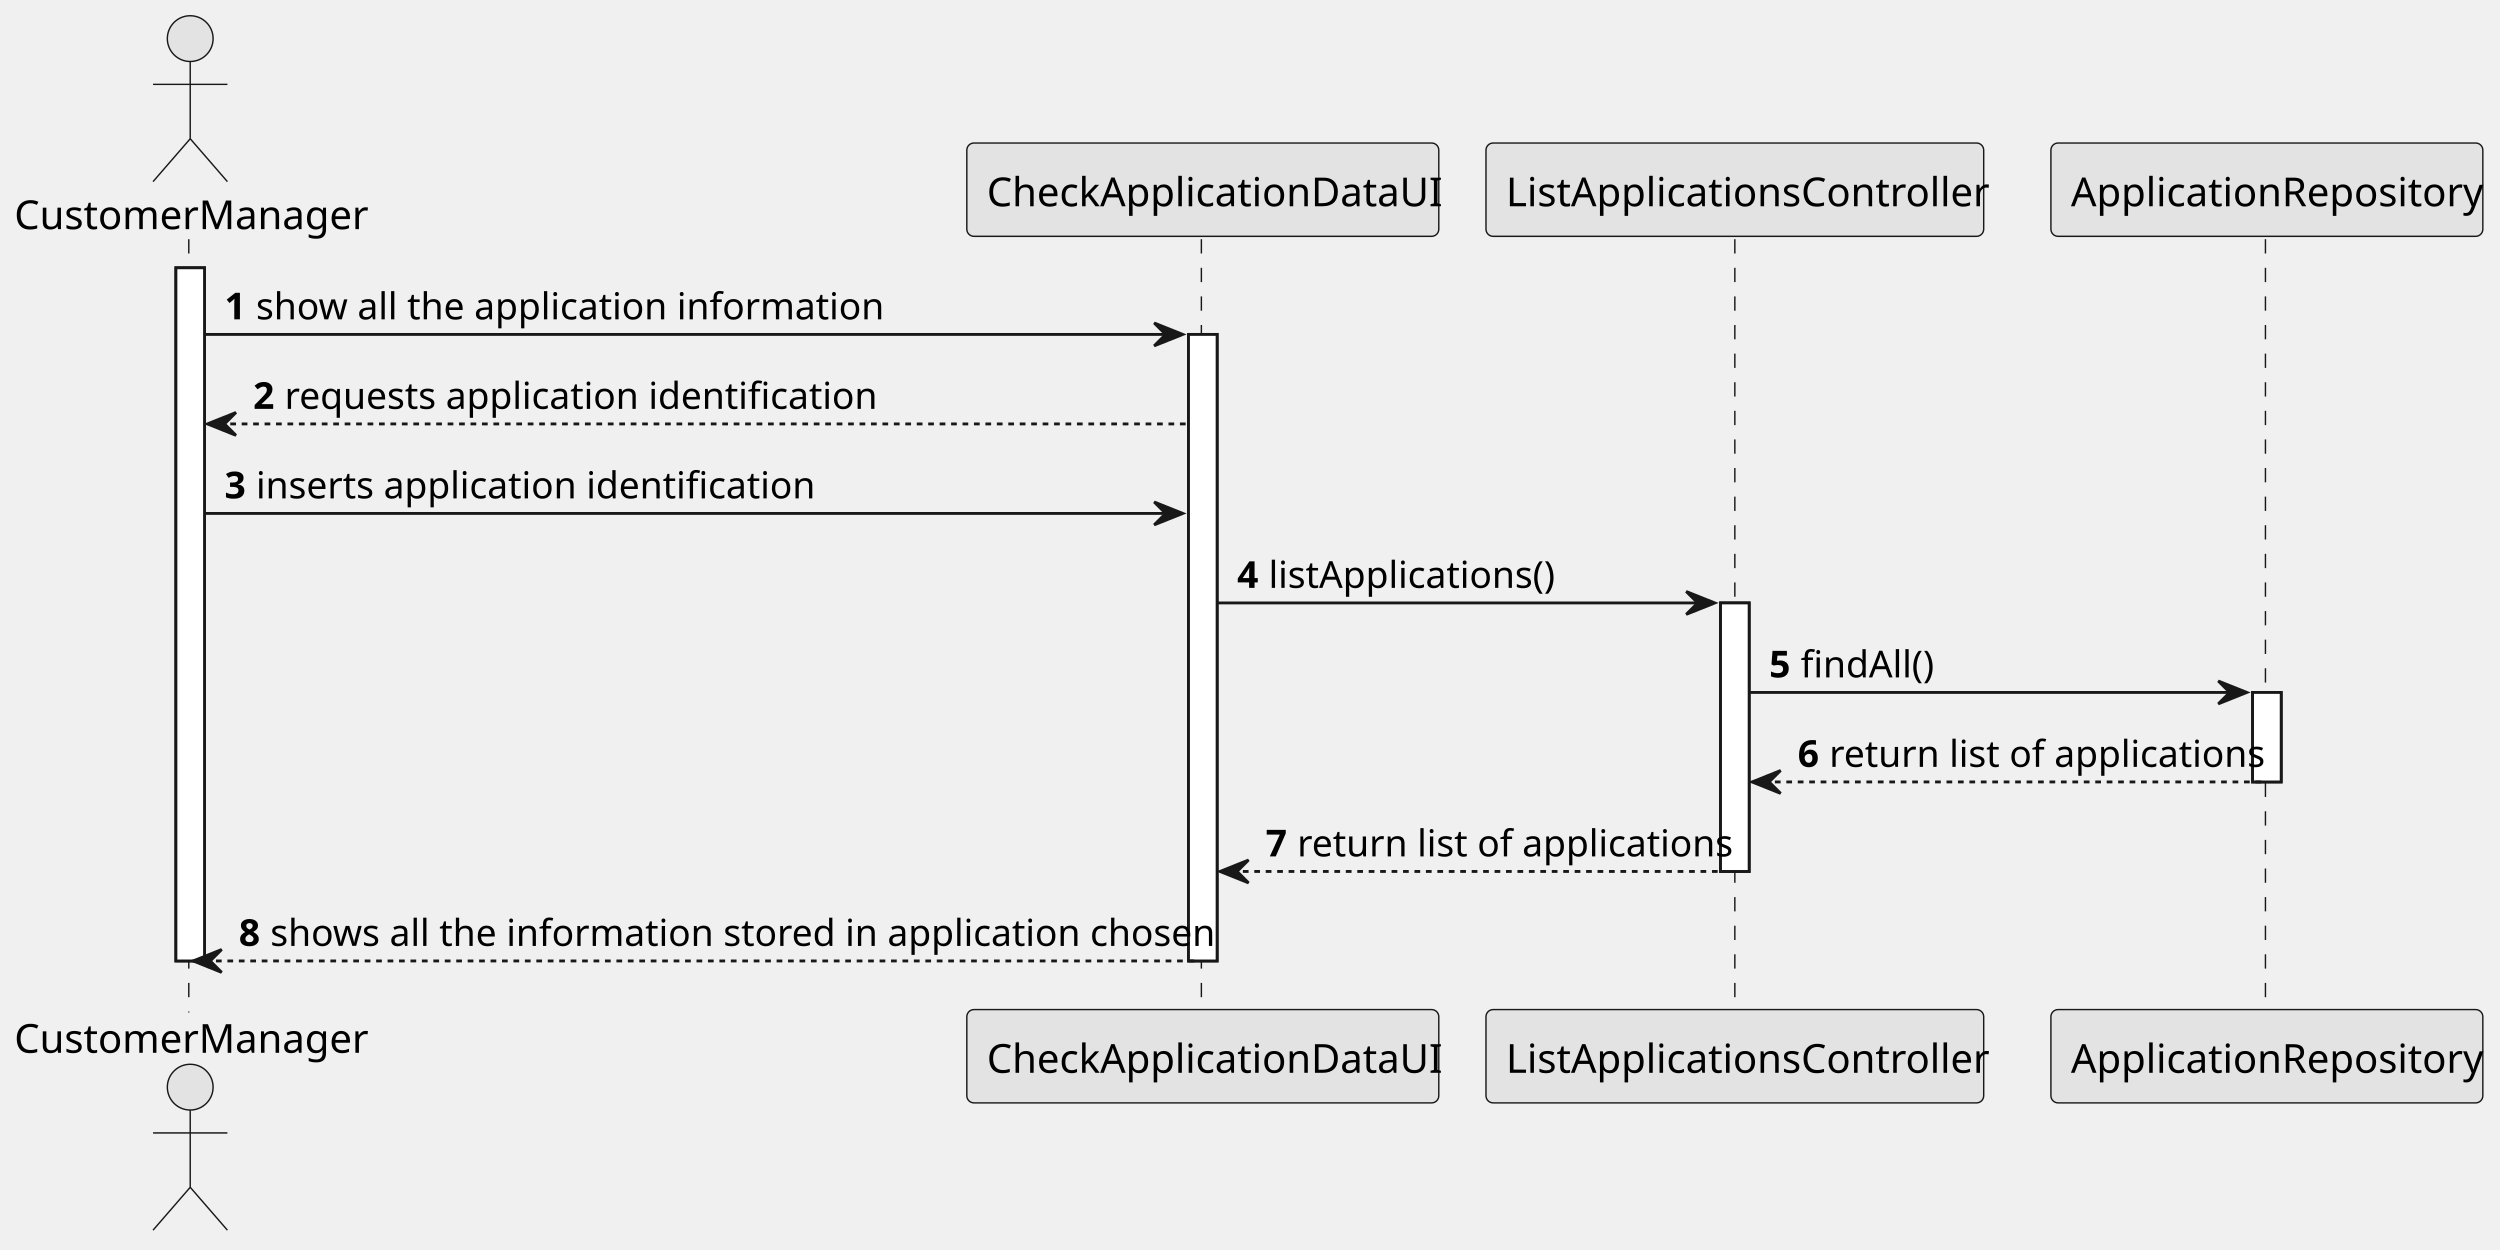
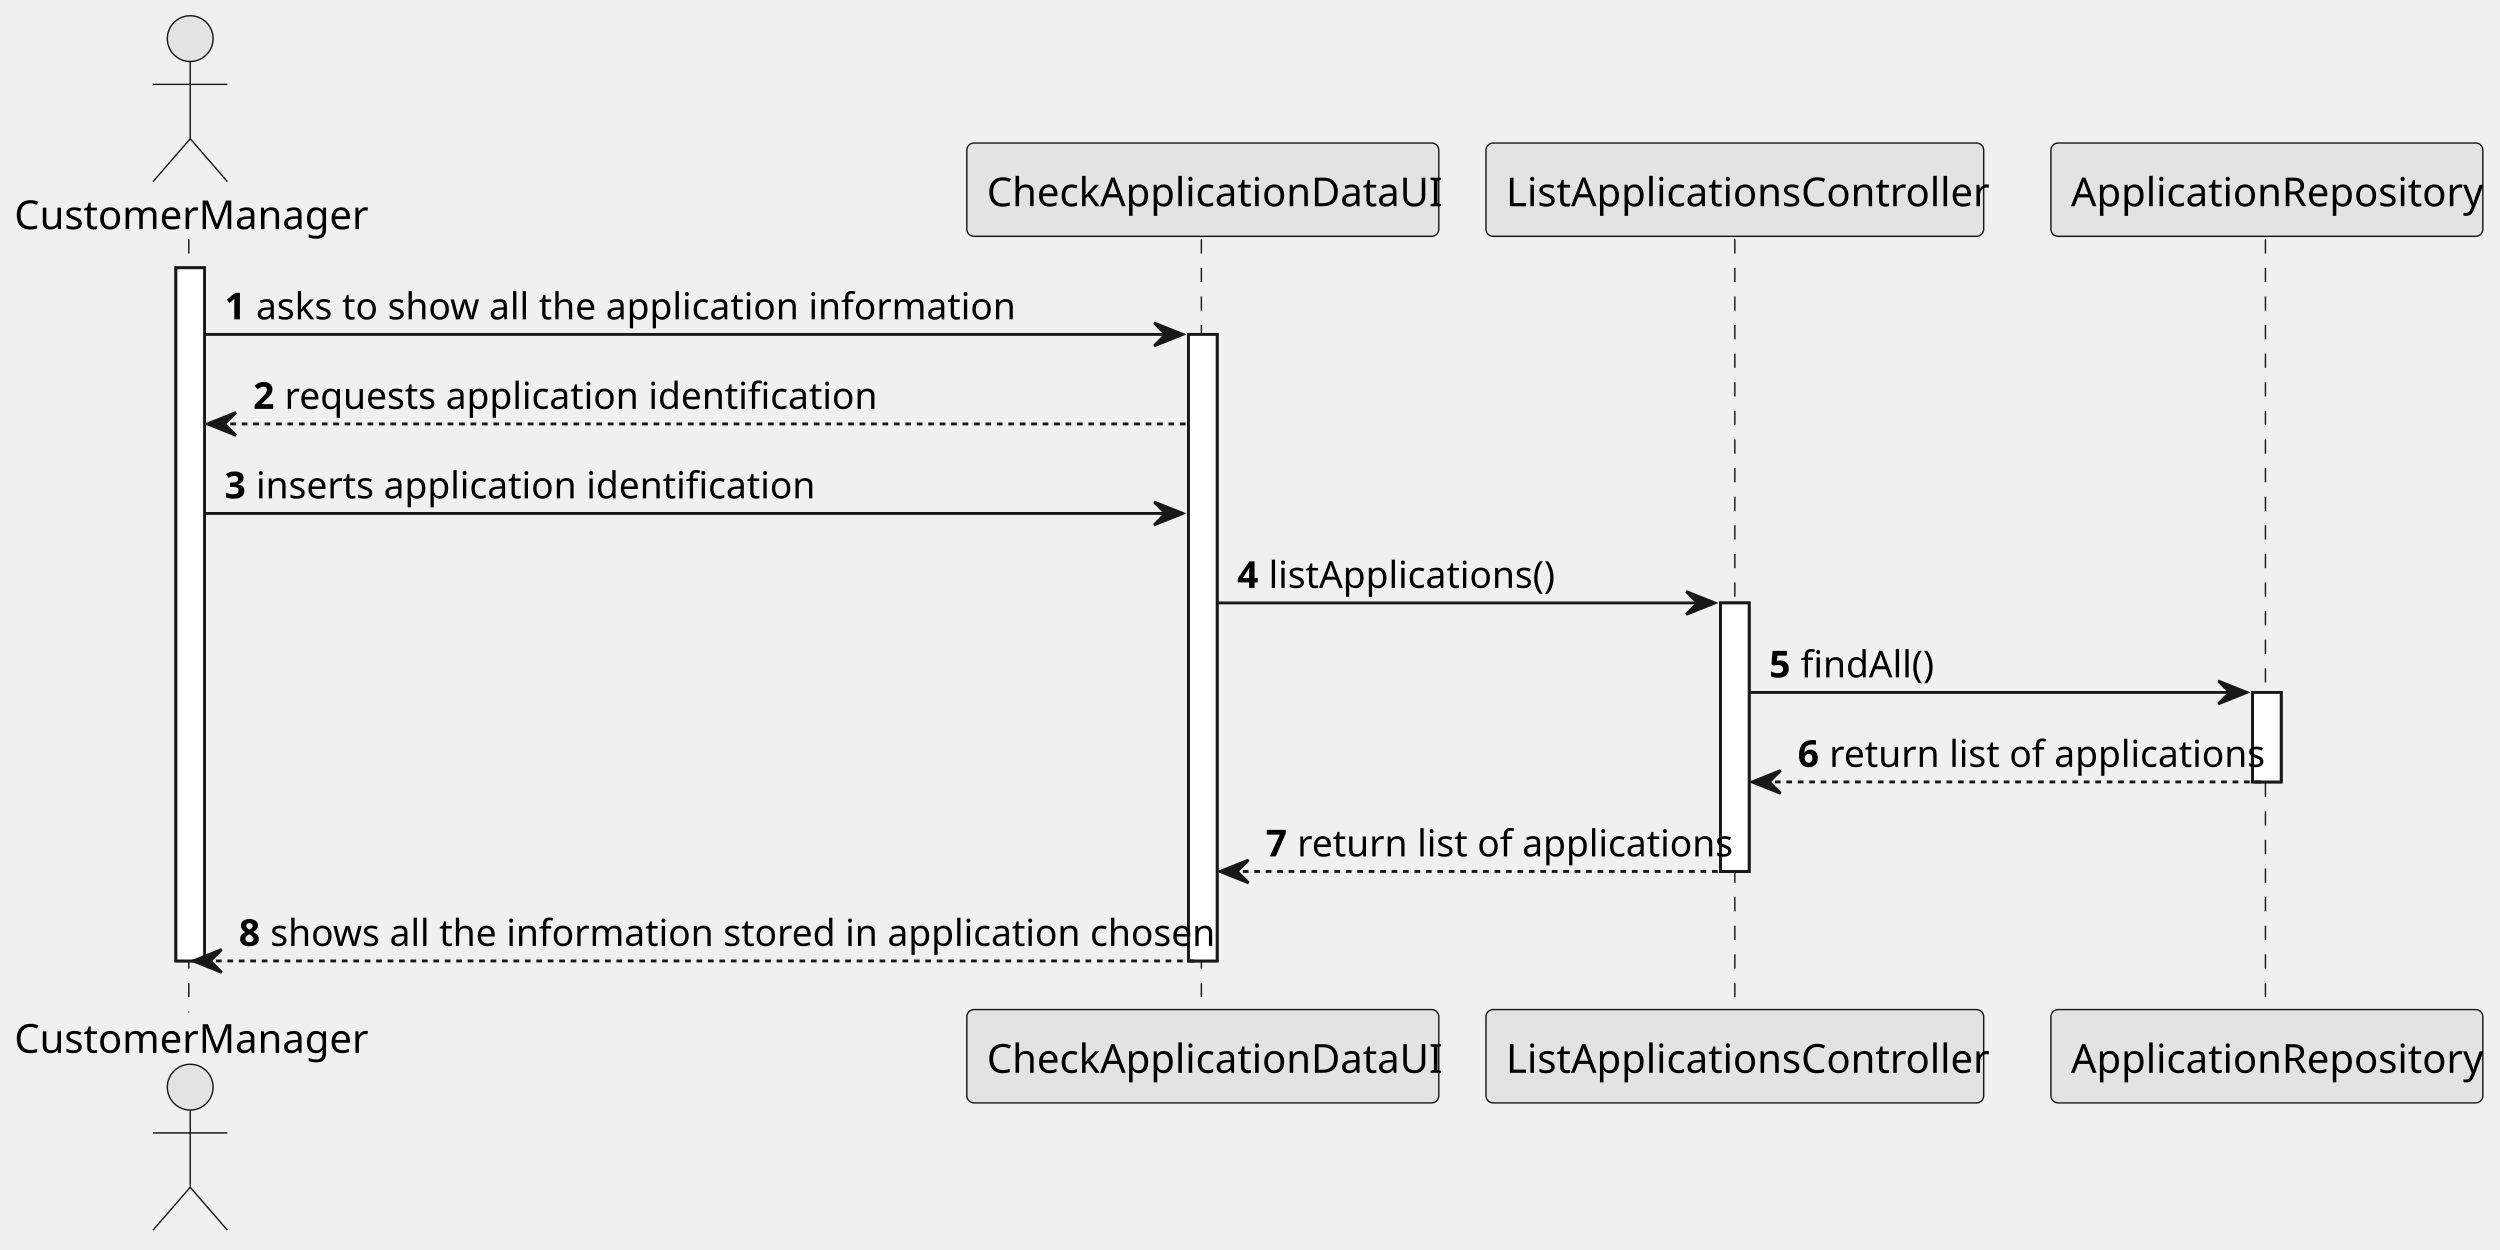
<svg xmlns="http://www.w3.org/2000/svg" contentStyleType="text/css" height="437px" preserveAspectRatio="none" style="width:874px;height:437px;background:#FFFFFF;" version="1.1" viewBox="0 0 874 437" width="874px" zoomAndPan="magnify">
  <defs />
  <g>
    <rect fill="#FFFFFF" height="242.328" style="stroke:#181818;stroke-width:1.0;" width="10" x="61.5" y="93.621" />
    <rect fill="#FFFFFF" height="219.037" style="stroke:#181818;stroke-width:1.0;" width="10" x="415.5" y="116.912" />
    <rect fill="#FFFFFF" height="93.873" style="stroke:#181818;stroke-width:1.0;" width="10" x="601.5" y="210.785" />
    <rect fill="#FFFFFF" height="31.291" style="stroke:#181818;stroke-width:1.0;" width="10" x="787.5" y="242.076" />
    <line style="stroke:#181818;stroke-width:0.5;stroke-dasharray:5.0,5.0;" x1="66" x2="66" y1="83.621" y2="353.949" />
    <line style="stroke:#181818;stroke-width:0.5;stroke-dasharray:5.0,5.0;" x1="420" x2="420" y1="83.621" y2="353.949" />
    <line style="stroke:#181818;stroke-width:0.5;stroke-dasharray:5.0,5.0;" x1="606.5" x2="606.5" y1="83.621" y2="353.949" />
    <line style="stroke:#181818;stroke-width:0.5;stroke-dasharray:5.0,5.0;" x1="792" x2="792" y1="83.621" y2="353.949" />
    <text fill="#000000" font-family="sans-serif" font-size="14" lengthAdjust="spacing" textLength="117" x="5" y="80.107">CustomerManager</text>
    <ellipse cx="66.5" cy="13.5" fill="#E3E3E3" rx="8" ry="8" style="stroke:#181818;stroke-width:0.5;" />
    <path d="M66.5,21.5 L66.5,48.5 M53.5,29.5 L79.5,29.5 M66.5,48.5 L53.5,63.5 M66.5,48.5 L79.5,63.5 " fill="none" style="stroke:#181818;stroke-width:0.5;" />
    <text fill="#000000" font-family="sans-serif" font-size="14" lengthAdjust="spacing" textLength="117" x="5" y="368.057">CustomerManager</text>
    <ellipse cx="66.5" cy="380.07" fill="#E3E3E3" rx="8" ry="8" style="stroke:#181818;stroke-width:0.5;" />
    <path d="M66.5,388.07 L66.5,415.07 M53.5,396.07 L79.5,396.07 M66.5,415.07 L53.5,430.07 M66.5,415.07 L79.5,430.07 " fill="none" style="stroke:#181818;stroke-width:0.5;" />
    <rect fill="#E3E3E3" height="32.621" rx="2.5" ry="2.5" style="stroke:#181818;stroke-width:0.5;" width="165" x="338" y="50" />
    <text fill="#000000" font-family="sans-serif" font-size="14" lengthAdjust="spacing" textLength="151" x="345" y="72.107">CheckApplicationDataUI</text>
    <rect fill="#E3E3E3" height="32.621" rx="2.5" ry="2.5" style="stroke:#181818;stroke-width:0.5;" width="165" x="338" y="352.949" />
    <text fill="#000000" font-family="sans-serif" font-size="14" lengthAdjust="spacing" textLength="151" x="345" y="375.057">CheckApplicationDataUI</text>
    <rect fill="#E3E3E3" height="32.621" rx="2.5" ry="2.5" style="stroke:#181818;stroke-width:0.5;" width="174" x="519.5" y="50" />
    <text fill="#000000" font-family="sans-serif" font-size="14" lengthAdjust="spacing" textLength="160" x="526.5" y="72.107">ListApplicationsController</text>
    <rect fill="#E3E3E3" height="32.621" rx="2.5" ry="2.5" style="stroke:#181818;stroke-width:0.5;" width="174" x="519.5" y="352.949" />
    <text fill="#000000" font-family="sans-serif" font-size="14" lengthAdjust="spacing" textLength="160" x="526.5" y="375.057">ListApplicationsController</text>
    <rect fill="#E3E3E3" height="32.621" rx="2.5" ry="2.5" style="stroke:#181818;stroke-width:0.5;" width="151" x="717" y="50" />
    <text fill="#000000" font-family="sans-serif" font-size="14" lengthAdjust="spacing" textLength="137" x="724" y="72.107">ApplicationRepository</text>
    <rect fill="#E3E3E3" height="32.621" rx="2.5" ry="2.5" style="stroke:#181818;stroke-width:0.5;" width="151" x="717" y="352.949" />
    <text fill="#000000" font-family="sans-serif" font-size="14" lengthAdjust="spacing" textLength="137" x="724" y="375.057">ApplicationRepository</text>
    <rect fill="#FFFFFF" height="242.328" style="stroke:#181818;stroke-width:1.0;" width="10" x="61.5" y="93.621" />
    <rect fill="#FFFFFF" height="219.037" style="stroke:#181818;stroke-width:1.0;" width="10" x="415.5" y="116.912" />
    <rect fill="#FFFFFF" height="93.873" style="stroke:#181818;stroke-width:1.0;" width="10" x="601.5" y="210.785" />
    <rect fill="#FFFFFF" height="31.291" style="stroke:#181818;stroke-width:1.0;" width="10" x="787.5" y="242.076" />
    <polygon fill="#181818" points="403.5,112.912,413.5,116.912,403.5,120.912,407.5,116.912" style="stroke:#181818;stroke-width:1.0;" />
    <line style="stroke:#181818;stroke-width:1.0;" x1="71.5" x2="409.5" y1="116.912" y2="116.912" />
    <text fill="#000000" font-family="sans-serif" font-size="13" font-weight="bold" lengthAdjust="spacing" textLength="7" x="78.5" y="111.649">1</text>
-     <text fill="#000000" font-family="sans-serif" font-size="13" lengthAdjust="spacing" textLength="202" x="89.5" y="111.649">show all the application information</text>
+     <text fill="#000000" font-family="sans-serif" font-size="13" lengthAdjust="spacing" textLength="249" x="89.5" y="111.649">asks to show all the application information</text>
    <polygon fill="#181818" points="82.5,144.203,72.5,148.203,82.5,152.203,78.5,148.203" style="stroke:#181818;stroke-width:1.0;" />
    <line style="stroke:#181818;stroke-width:1.0;stroke-dasharray:2.0,2.0;" x1="76.5" x2="414.5" y1="148.203" y2="148.203" />
    <text fill="#000000" font-family="sans-serif" font-size="13" font-weight="bold" lengthAdjust="spacing" textLength="7" x="88.5" y="142.94">2</text>
    <text fill="#000000" font-family="sans-serif" font-size="13" lengthAdjust="spacing" textLength="192" x="99.5" y="142.94">requests application identification</text>
    <polygon fill="#181818" points="403.5,175.494,413.5,179.494,403.5,183.494,407.5,179.494" style="stroke:#181818;stroke-width:1.0;" />
    <line style="stroke:#181818;stroke-width:1.0;" x1="71.5" x2="409.5" y1="179.494" y2="179.494" />
    <text fill="#000000" font-family="sans-serif" font-size="13" font-weight="bold" lengthAdjust="spacing" textLength="7" x="78.5" y="174.231">3</text>
    <text fill="#000000" font-family="sans-serif" font-size="13" lengthAdjust="spacing" textLength="181" x="89.5" y="174.231">inserts application identification</text>
    <polygon fill="#181818" points="589.5,206.785,599.5,210.785,589.5,214.785,593.5,210.785" style="stroke:#181818;stroke-width:1.0;" />
    <line style="stroke:#181818;stroke-width:1.0;" x1="425.5" x2="595.5" y1="210.785" y2="210.785" />
    <text fill="#000000" font-family="sans-serif" font-size="13" font-weight="bold" lengthAdjust="spacing" textLength="7" x="432.5" y="205.523">4</text>
    <text fill="#000000" font-family="sans-serif" font-size="13" lengthAdjust="spacing" textLength="96" x="443.5" y="205.523">listApplications()</text>
    <polygon fill="#181818" points="775.5,238.076,785.5,242.076,775.5,246.076,779.5,242.076" style="stroke:#181818;stroke-width:1.0;" />
    <line style="stroke:#181818;stroke-width:1.0;" x1="611.5" x2="781.5" y1="242.076" y2="242.076" />
    <text fill="#000000" font-family="sans-serif" font-size="13" font-weight="bold" lengthAdjust="spacing" textLength="7" x="618.5" y="236.814">5</text>
    <text fill="#000000" font-family="sans-serif" font-size="13" lengthAdjust="spacing" textLength="43" x="629.5" y="236.814">findAll()</text>
    <polygon fill="#181818" points="622.5,269.367,612.5,273.367,622.5,277.367,618.5,273.367" style="stroke:#181818;stroke-width:1.0;" />
    <line style="stroke:#181818;stroke-width:1.0;stroke-dasharray:2.0,2.0;" x1="616.5" x2="791.5" y1="273.367" y2="273.367" />
    <text fill="#000000" font-family="sans-serif" font-size="13" font-weight="bold" lengthAdjust="spacing" textLength="7" x="628.5" y="268.104">6</text>
    <text fill="#000000" font-family="sans-serif" font-size="13" lengthAdjust="spacing" textLength="141" x="639.5" y="268.104">return list of applications</text>
    <polygon fill="#181818" points="436.5,300.658,426.5,304.658,436.5,308.658,432.5,304.658" style="stroke:#181818;stroke-width:1.0;" />
    <line style="stroke:#181818;stroke-width:1.0;stroke-dasharray:2.0,2.0;" x1="430.5" x2="605.5" y1="304.658" y2="304.658" />
    <text fill="#000000" font-family="sans-serif" font-size="13" font-weight="bold" lengthAdjust="spacing" textLength="7" x="442.5" y="299.396">7</text>
    <text fill="#000000" font-family="sans-serif" font-size="13" lengthAdjust="spacing" textLength="141" x="453.5" y="299.396">return list of applications</text>
    <polygon fill="#181818" points="77.5,331.949,67.5,335.949,77.5,339.949,73.5,335.949" style="stroke:#181818;stroke-width:1.0;" />
    <line style="stroke:#181818;stroke-width:1.0;stroke-dasharray:2.0,2.0;" x1="71.5" x2="419.5" y1="335.949" y2="335.949" />
    <text fill="#000000" font-family="sans-serif" font-size="13" font-weight="bold" lengthAdjust="spacing" textLength="7" x="83.5" y="330.687">8</text>
    <text fill="#000000" font-family="sans-serif" font-size="13" lengthAdjust="spacing" textLength="309" x="94.5" y="330.687">shows all the information stored in application chosen</text>
  </g>
</svg>
